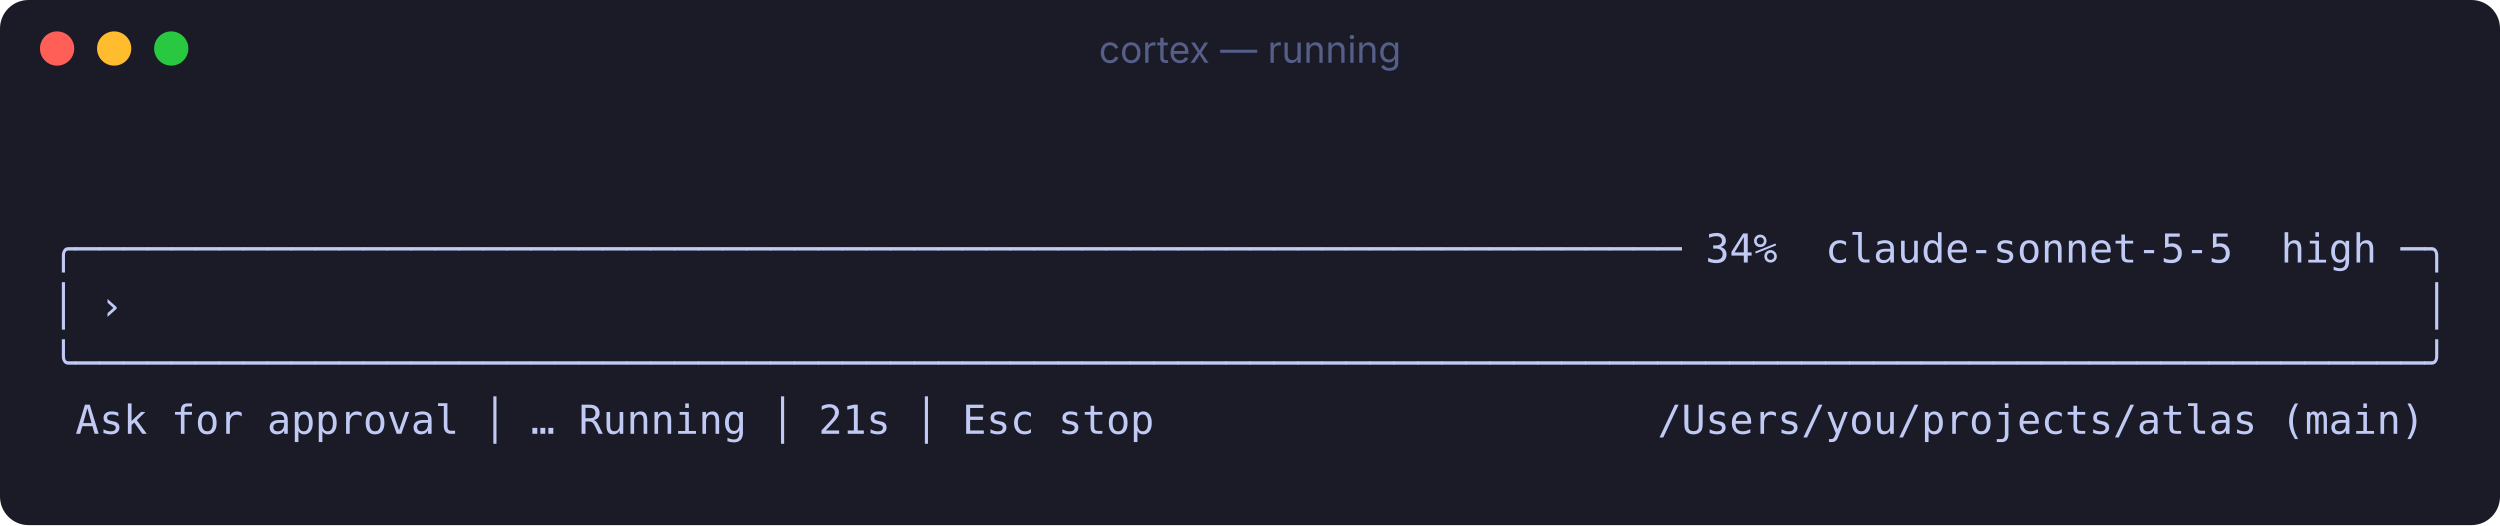
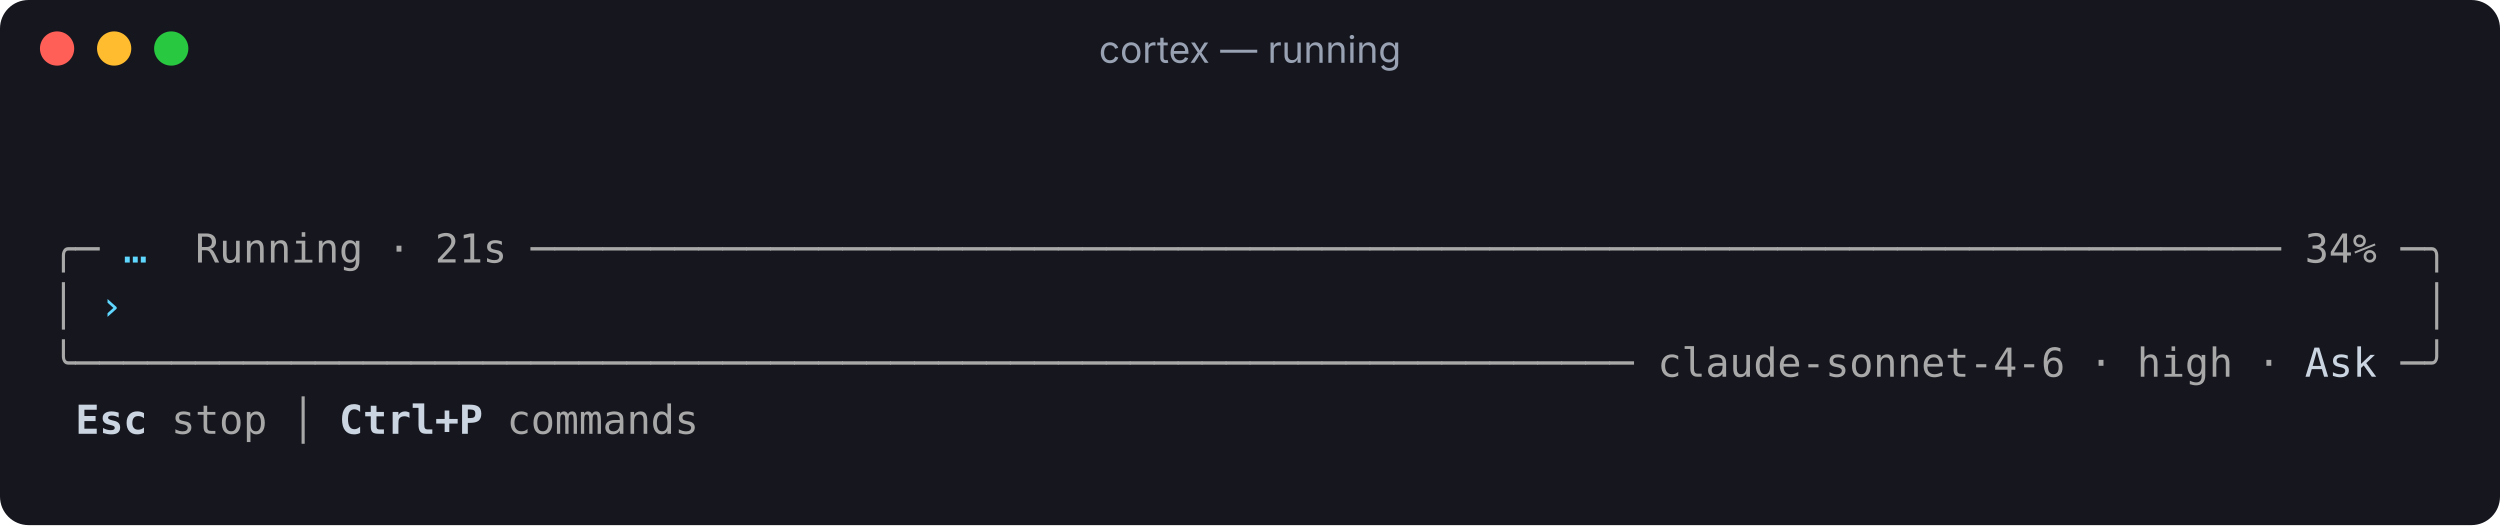
<svg xmlns="http://www.w3.org/2000/svg" width="876" height="184" viewBox="0 0 876 184" role="img" aria-label="cortex — running">
-   <rect width="876" height="184" rx="10" fill="#1a1b26" />
+   <rect width="876" height="184" rx="10" fill="#15161e" />
  <circle cx="20" cy="17" r="6" fill="#ff5f57" />
  <circle cx="40" cy="17" r="6" fill="#febc2e" />
  <circle cx="60" cy="17" r="6" fill="#28c840" />
-   <text x="438" y="22" text-anchor="middle" fill="#565f89" font-family="-apple-system, Segoe UI, sans-serif" font-size="13">cortex — running</text>
+   <text x="438" y="22" text-anchor="middle" fill="#98a2b3" font-family="-apple-system, Segoe UI, sans-serif" font-size="13">cortex — running</text>
  <g font-family="'SF Mono', Menlo, Consolas, 'DejaVu Sans Mono', 'PingFang SC', 'Noto Sans Mono CJK SC', monospace" font-size="14" xml:space="preserve">
-     <text x="18" y="92" fill="#c0caf5">╭</text>
-     <text x="26.4" y="92" fill="#c0caf5">─</text>
-     <text x="34.8" y="92" fill="#c0caf5">─</text>
-     <text x="43.2" y="92" fill="#c0caf5">─</text>
-     <text x="51.6" y="92" fill="#c0caf5">─</text>
-     <text x="60" y="92" fill="#c0caf5">─</text>
-     <text x="68.4" y="92" fill="#c0caf5">─</text>
-     <text x="76.8" y="92" fill="#c0caf5">─</text>
-     <text x="85.2" y="92" fill="#c0caf5">─</text>
-     <text x="93.6" y="92" fill="#c0caf5">─</text>
-     <text x="102" y="92" fill="#c0caf5">─</text>
-     <text x="110.4" y="92" fill="#c0caf5">─</text>
-     <text x="118.8" y="92" fill="#c0caf5">─</text>
-     <text x="127.2" y="92" fill="#c0caf5">─</text>
-     <text x="135.6" y="92" fill="#c0caf5">─</text>
-     <text x="144" y="92" fill="#c0caf5">─</text>
-     <text x="152.4" y="92" fill="#c0caf5">─</text>
-     <text x="160.8" y="92" fill="#c0caf5">─</text>
-     <text x="169.2" y="92" fill="#c0caf5">─</text>
-     <text x="177.6" y="92" fill="#c0caf5">─</text>
-     <text x="186" y="92" fill="#c0caf5">─</text>
-     <text x="194.4" y="92" fill="#c0caf5">─</text>
-     <text x="202.8" y="92" fill="#c0caf5">─</text>
-     <text x="211.2" y="92" fill="#c0caf5">─</text>
-     <text x="219.6" y="92" fill="#c0caf5">─</text>
-     <text x="228" y="92" fill="#c0caf5">─</text>
-     <text x="236.4" y="92" fill="#c0caf5">─</text>
-     <text x="244.8" y="92" fill="#c0caf5">─</text>
-     <text x="253.2" y="92" fill="#c0caf5">─</text>
-     <text x="261.6" y="92" fill="#c0caf5">─</text>
-     <text x="270" y="92" fill="#c0caf5">─</text>
-     <text x="278.4" y="92" fill="#c0caf5">─</text>
-     <text x="286.8" y="92" fill="#c0caf5">─</text>
-     <text x="295.2" y="92" fill="#c0caf5">─</text>
-     <text x="303.6" y="92" fill="#c0caf5">─</text>
-     <text x="312" y="92" fill="#c0caf5">─</text>
-     <text x="320.4" y="92" fill="#c0caf5">─</text>
-     <text x="328.8" y="92" fill="#c0caf5">─</text>
-     <text x="337.2" y="92" fill="#c0caf5">─</text>
-     <text x="345.6" y="92" fill="#c0caf5">─</text>
-     <text x="354" y="92" fill="#c0caf5">─</text>
-     <text x="362.4" y="92" fill="#c0caf5">─</text>
-     <text x="370.8" y="92" fill="#c0caf5">─</text>
-     <text x="379.2" y="92" fill="#c0caf5">─</text>
-     <text x="387.6" y="92" fill="#c0caf5">─</text>
-     <text x="396" y="92" fill="#c0caf5">─</text>
-     <text x="404.4" y="92" fill="#c0caf5">─</text>
-     <text x="412.8" y="92" fill="#c0caf5">─</text>
-     <text x="421.2" y="92" fill="#c0caf5">─</text>
-     <text x="429.6" y="92" fill="#c0caf5">─</text>
-     <text x="438" y="92" fill="#c0caf5">─</text>
-     <text x="446.4" y="92" fill="#c0caf5">─</text>
-     <text x="454.8" y="92" fill="#c0caf5">─</text>
-     <text x="463.2" y="92" fill="#c0caf5">─</text>
-     <text x="471.6" y="92" fill="#c0caf5">─</text>
-     <text x="480" y="92" fill="#c0caf5">─</text>
-     <text x="488.4" y="92" fill="#c0caf5">─</text>
-     <text x="496.8" y="92" fill="#c0caf5">─</text>
-     <text x="505.2" y="92" fill="#c0caf5">─</text>
-     <text x="513.6" y="92" fill="#c0caf5">─</text>
-     <text x="522" y="92" fill="#c0caf5">─</text>
-     <text x="530.4" y="92" fill="#c0caf5">─</text>
-     <text x="538.8" y="92" fill="#c0caf5">─</text>
-     <text x="547.2" y="92" fill="#c0caf5">─</text>
-     <text x="555.6" y="92" fill="#c0caf5">─</text>
-     <text x="564" y="92" fill="#c0caf5">─</text>
-     <text x="572.4" y="92" fill="#c0caf5">─</text>
-     <text x="580.8" y="92" fill="#c0caf5">─</text>
-     <text x="597.6" y="92" fill="#c0caf5">3</text>
-     <text x="606" y="92" fill="#c0caf5">4</text>
-     <text x="614.4" y="92" fill="#c0caf5">%</text>
-     <text x="639.6" y="92" fill="#c0caf5">c</text>
-     <text x="648" y="92" fill="#c0caf5">l</text>
-     <text x="656.4" y="92" fill="#c0caf5">a</text>
-     <text x="664.8" y="92" fill="#c0caf5">u</text>
-     <text x="673.2" y="92" fill="#c0caf5">d</text>
-     <text x="681.6" y="92" fill="#c0caf5">e</text>
-     <text x="690" y="92" fill="#c0caf5">-</text>
-     <text x="698.4" y="92" fill="#c0caf5">s</text>
-     <text x="706.8" y="92" fill="#c0caf5">o</text>
-     <text x="715.2" y="92" fill="#c0caf5">n</text>
-     <text x="723.6" y="92" fill="#c0caf5">n</text>
-     <text x="732" y="92" fill="#c0caf5">e</text>
-     <text x="740.4" y="92" fill="#c0caf5">t</text>
-     <text x="748.8" y="92" fill="#c0caf5">-</text>
-     <text x="757.2" y="92" fill="#c0caf5">5</text>
-     <text x="765.6" y="92" fill="#c0caf5">-</text>
-     <text x="774" y="92" fill="#c0caf5">5</text>
-     <text x="799.2" y="92" fill="#c0caf5">h</text>
-     <text x="807.6" y="92" fill="#c0caf5">i</text>
-     <text x="816" y="92" fill="#c0caf5">g</text>
-     <text x="824.4" y="92" fill="#c0caf5">h</text>
-     <text x="841.2" y="92" fill="#c0caf5">─</text>
-     <text x="849.6" y="92" fill="#c0caf5">╮</text>
-     <text x="18" y="112" fill="#c0caf5">│</text>
-     <text x="34.8" y="112" fill="#c0caf5">›</text>
-     <text x="849.6" y="112" fill="#c0caf5">│</text>
-     <text x="18" y="132" fill="#c0caf5">╰</text>
-     <text x="26.4" y="132" fill="#c0caf5">─</text>
-     <text x="34.8" y="132" fill="#c0caf5">─</text>
-     <text x="43.2" y="132" fill="#c0caf5">─</text>
-     <text x="51.6" y="132" fill="#c0caf5">─</text>
-     <text x="60" y="132" fill="#c0caf5">─</text>
-     <text x="68.4" y="132" fill="#c0caf5">─</text>
-     <text x="76.8" y="132" fill="#c0caf5">─</text>
-     <text x="85.2" y="132" fill="#c0caf5">─</text>
-     <text x="93.6" y="132" fill="#c0caf5">─</text>
-     <text x="102" y="132" fill="#c0caf5">─</text>
-     <text x="110.4" y="132" fill="#c0caf5">─</text>
-     <text x="118.8" y="132" fill="#c0caf5">─</text>
-     <text x="127.2" y="132" fill="#c0caf5">─</text>
-     <text x="135.6" y="132" fill="#c0caf5">─</text>
-     <text x="144" y="132" fill="#c0caf5">─</text>
-     <text x="152.4" y="132" fill="#c0caf5">─</text>
-     <text x="160.8" y="132" fill="#c0caf5">─</text>
-     <text x="169.2" y="132" fill="#c0caf5">─</text>
-     <text x="177.6" y="132" fill="#c0caf5">─</text>
-     <text x="186" y="132" fill="#c0caf5">─</text>
-     <text x="194.4" y="132" fill="#c0caf5">─</text>
-     <text x="202.8" y="132" fill="#c0caf5">─</text>
-     <text x="211.2" y="132" fill="#c0caf5">─</text>
-     <text x="219.6" y="132" fill="#c0caf5">─</text>
-     <text x="228" y="132" fill="#c0caf5">─</text>
-     <text x="236.4" y="132" fill="#c0caf5">─</text>
-     <text x="244.8" y="132" fill="#c0caf5">─</text>
-     <text x="253.2" y="132" fill="#c0caf5">─</text>
-     <text x="261.6" y="132" fill="#c0caf5">─</text>
-     <text x="270" y="132" fill="#c0caf5">─</text>
-     <text x="278.4" y="132" fill="#c0caf5">─</text>
-     <text x="286.8" y="132" fill="#c0caf5">─</text>
-     <text x="295.2" y="132" fill="#c0caf5">─</text>
-     <text x="303.6" y="132" fill="#c0caf5">─</text>
-     <text x="312" y="132" fill="#c0caf5">─</text>
-     <text x="320.4" y="132" fill="#c0caf5">─</text>
-     <text x="328.8" y="132" fill="#c0caf5">─</text>
-     <text x="337.2" y="132" fill="#c0caf5">─</text>
-     <text x="345.6" y="132" fill="#c0caf5">─</text>
-     <text x="354" y="132" fill="#c0caf5">─</text>
-     <text x="362.4" y="132" fill="#c0caf5">─</text>
-     <text x="370.8" y="132" fill="#c0caf5">─</text>
-     <text x="379.2" y="132" fill="#c0caf5">─</text>
-     <text x="387.6" y="132" fill="#c0caf5">─</text>
-     <text x="396" y="132" fill="#c0caf5">─</text>
-     <text x="404.4" y="132" fill="#c0caf5">─</text>
-     <text x="412.8" y="132" fill="#c0caf5">─</text>
-     <text x="421.2" y="132" fill="#c0caf5">─</text>
-     <text x="429.6" y="132" fill="#c0caf5">─</text>
-     <text x="438" y="132" fill="#c0caf5">─</text>
-     <text x="446.4" y="132" fill="#c0caf5">─</text>
-     <text x="454.8" y="132" fill="#c0caf5">─</text>
-     <text x="463.2" y="132" fill="#c0caf5">─</text>
-     <text x="471.6" y="132" fill="#c0caf5">─</text>
-     <text x="480" y="132" fill="#c0caf5">─</text>
-     <text x="488.4" y="132" fill="#c0caf5">─</text>
-     <text x="496.8" y="132" fill="#c0caf5">─</text>
-     <text x="505.2" y="132" fill="#c0caf5">─</text>
-     <text x="513.6" y="132" fill="#c0caf5">─</text>
-     <text x="522" y="132" fill="#c0caf5">─</text>
-     <text x="530.4" y="132" fill="#c0caf5">─</text>
-     <text x="538.8" y="132" fill="#c0caf5">─</text>
-     <text x="547.2" y="132" fill="#c0caf5">─</text>
-     <text x="555.6" y="132" fill="#c0caf5">─</text>
-     <text x="564" y="132" fill="#c0caf5">─</text>
-     <text x="572.4" y="132" fill="#c0caf5">─</text>
-     <text x="580.8" y="132" fill="#c0caf5">─</text>
-     <text x="589.2" y="132" fill="#c0caf5">─</text>
-     <text x="597.6" y="132" fill="#c0caf5">─</text>
-     <text x="606" y="132" fill="#c0caf5">─</text>
-     <text x="614.4" y="132" fill="#c0caf5">─</text>
-     <text x="622.8" y="132" fill="#c0caf5">─</text>
-     <text x="631.2" y="132" fill="#c0caf5">─</text>
-     <text x="639.6" y="132" fill="#c0caf5">─</text>
-     <text x="648" y="132" fill="#c0caf5">─</text>
-     <text x="656.4" y="132" fill="#c0caf5">─</text>
-     <text x="664.8" y="132" fill="#c0caf5">─</text>
-     <text x="673.2" y="132" fill="#c0caf5">─</text>
-     <text x="681.6" y="132" fill="#c0caf5">─</text>
-     <text x="690" y="132" fill="#c0caf5">─</text>
-     <text x="698.4" y="132" fill="#c0caf5">─</text>
-     <text x="706.8" y="132" fill="#c0caf5">─</text>
-     <text x="715.2" y="132" fill="#c0caf5">─</text>
-     <text x="723.6" y="132" fill="#c0caf5">─</text>
-     <text x="732" y="132" fill="#c0caf5">─</text>
-     <text x="740.4" y="132" fill="#c0caf5">─</text>
-     <text x="748.8" y="132" fill="#c0caf5">─</text>
-     <text x="757.2" y="132" fill="#c0caf5">─</text>
-     <text x="765.6" y="132" fill="#c0caf5">─</text>
-     <text x="774" y="132" fill="#c0caf5">─</text>
-     <text x="782.4" y="132" fill="#c0caf5">─</text>
-     <text x="790.8" y="132" fill="#c0caf5">─</text>
-     <text x="799.2" y="132" fill="#c0caf5">─</text>
-     <text x="807.6" y="132" fill="#c0caf5">─</text>
-     <text x="816" y="132" fill="#c0caf5">─</text>
-     <text x="824.4" y="132" fill="#c0caf5">─</text>
-     <text x="832.8" y="132" fill="#c0caf5">─</text>
-     <text x="841.2" y="132" fill="#c0caf5">─</text>
-     <text x="849.6" y="132" fill="#c0caf5">╯</text>
-     <text x="26.4" y="152" fill="#c0caf5">A</text>
-     <text x="34.8" y="152" fill="#c0caf5">s</text>
-     <text x="43.2" y="152" fill="#c0caf5">k</text>
-     <text x="60" y="152" fill="#c0caf5">f</text>
-     <text x="68.4" y="152" fill="#c0caf5">o</text>
-     <text x="76.8" y="152" fill="#c0caf5">r</text>
-     <text x="93.6" y="152" fill="#c0caf5">a</text>
-     <text x="102" y="152" fill="#c0caf5">p</text>
-     <text x="110.4" y="152" fill="#c0caf5">p</text>
-     <text x="118.8" y="152" fill="#c0caf5">r</text>
-     <text x="127.2" y="152" fill="#c0caf5">o</text>
-     <text x="135.6" y="152" fill="#c0caf5">v</text>
-     <text x="144" y="152" fill="#c0caf5">a</text>
-     <text x="152.4" y="152" fill="#c0caf5">l</text>
-     <text x="169.2" y="152" fill="#c0caf5">│</text>
-     <text x="186" y="152" fill="#c0caf5">…</text>
-     <text x="202.8" y="152" fill="#c0caf5">R</text>
-     <text x="211.2" y="152" fill="#c0caf5">u</text>
-     <text x="219.6" y="152" fill="#c0caf5">n</text>
-     <text x="228" y="152" fill="#c0caf5">n</text>
-     <text x="236.4" y="152" fill="#c0caf5">i</text>
-     <text x="244.8" y="152" fill="#c0caf5">n</text>
-     <text x="253.2" y="152" fill="#c0caf5">g</text>
-     <text x="270" y="152" fill="#c0caf5">│</text>
-     <text x="286.8" y="152" fill="#c0caf5">2</text>
-     <text x="295.2" y="152" fill="#c0caf5">1</text>
-     <text x="303.6" y="152" fill="#c0caf5">s</text>
-     <text x="320.4" y="152" fill="#c0caf5">│</text>
-     <text x="337.2" y="152" fill="#c0caf5">E</text>
-     <text x="345.6" y="152" fill="#c0caf5">s</text>
-     <text x="354" y="152" fill="#c0caf5">c</text>
-     <text x="370.8" y="152" fill="#c0caf5">s</text>
-     <text x="379.2" y="152" fill="#c0caf5">t</text>
-     <text x="387.6" y="152" fill="#c0caf5">o</text>
-     <text x="396" y="152" fill="#c0caf5">p</text>
-     <text x="580.8" y="152" fill="#c0caf5">/</text>
-     <text x="589.2" y="152" fill="#c0caf5">U</text>
-     <text x="597.6" y="152" fill="#c0caf5">s</text>
-     <text x="606" y="152" fill="#c0caf5">e</text>
-     <text x="614.4" y="152" fill="#c0caf5">r</text>
-     <text x="622.8" y="152" fill="#c0caf5">s</text>
-     <text x="631.2" y="152" fill="#c0caf5">/</text>
-     <text x="639.6" y="152" fill="#c0caf5">y</text>
-     <text x="648" y="152" fill="#c0caf5">o</text>
-     <text x="656.4" y="152" fill="#c0caf5">u</text>
-     <text x="664.8" y="152" fill="#c0caf5">/</text>
-     <text x="673.2" y="152" fill="#c0caf5">p</text>
-     <text x="681.6" y="152" fill="#c0caf5">r</text>
-     <text x="690" y="152" fill="#c0caf5">o</text>
-     <text x="698.4" y="152" fill="#c0caf5">j</text>
-     <text x="706.8" y="152" fill="#c0caf5">e</text>
-     <text x="715.2" y="152" fill="#c0caf5">c</text>
-     <text x="723.6" y="152" fill="#c0caf5">t</text>
-     <text x="732" y="152" fill="#c0caf5">s</text>
-     <text x="740.4" y="152" fill="#c0caf5">/</text>
-     <text x="748.8" y="152" fill="#c0caf5">a</text>
-     <text x="757.2" y="152" fill="#c0caf5">t</text>
-     <text x="765.6" y="152" fill="#c0caf5">l</text>
-     <text x="774" y="152" fill="#c0caf5">a</text>
-     <text x="782.4" y="152" fill="#c0caf5">s</text>
-     <text x="799.2" y="152" fill="#c0caf5">(</text>
-     <text x="807.6" y="152" fill="#c0caf5">m</text>
-     <text x="816" y="152" fill="#c0caf5">a</text>
-     <text x="824.4" y="152" fill="#c0caf5">i</text>
-     <text x="832.8" y="152" fill="#c0caf5">n</text>
-     <text x="841.2" y="152" fill="#c0caf5">)</text>
+     <text x="18" y="92" fill="#a8a8a8">╭</text>
+     <text x="26.4" y="92" fill="#a8a8a8">─</text>
+     <text x="43.2" y="92" fill="#5fd7ff">…</text>
+     <text x="68.4" y="92" fill="#a8a8a8">R</text>
+     <text x="76.8" y="92" fill="#a8a8a8">u</text>
+     <text x="85.2" y="92" fill="#a8a8a8">n</text>
+     <text x="93.6" y="92" fill="#a8a8a8">n</text>
+     <text x="102" y="92" fill="#a8a8a8">i</text>
+     <text x="110.4" y="92" fill="#a8a8a8">n</text>
+     <text x="118.8" y="92" fill="#a8a8a8">g</text>
+     <text x="135.6" y="92" fill="#a8a8a8">·</text>
+     <text x="152.4" y="92" fill="#a8a8a8">2</text>
+     <text x="160.8" y="92" fill="#a8a8a8">1</text>
+     <text x="169.2" y="92" fill="#a8a8a8">s</text>
+     <text x="186" y="92" fill="#a8a8a8">─</text>
+     <text x="194.4" y="92" fill="#a8a8a8">─</text>
+     <text x="202.8" y="92" fill="#a8a8a8">─</text>
+     <text x="211.2" y="92" fill="#a8a8a8">─</text>
+     <text x="219.6" y="92" fill="#a8a8a8">─</text>
+     <text x="228" y="92" fill="#a8a8a8">─</text>
+     <text x="236.4" y="92" fill="#a8a8a8">─</text>
+     <text x="244.8" y="92" fill="#a8a8a8">─</text>
+     <text x="253.2" y="92" fill="#a8a8a8">─</text>
+     <text x="261.6" y="92" fill="#a8a8a8">─</text>
+     <text x="270" y="92" fill="#a8a8a8">─</text>
+     <text x="278.4" y="92" fill="#a8a8a8">─</text>
+     <text x="286.8" y="92" fill="#a8a8a8">─</text>
+     <text x="295.2" y="92" fill="#a8a8a8">─</text>
+     <text x="303.6" y="92" fill="#a8a8a8">─</text>
+     <text x="312" y="92" fill="#a8a8a8">─</text>
+     <text x="320.4" y="92" fill="#a8a8a8">─</text>
+     <text x="328.8" y="92" fill="#a8a8a8">─</text>
+     <text x="337.2" y="92" fill="#a8a8a8">─</text>
+     <text x="345.6" y="92" fill="#a8a8a8">─</text>
+     <text x="354" y="92" fill="#a8a8a8">─</text>
+     <text x="362.4" y="92" fill="#a8a8a8">─</text>
+     <text x="370.8" y="92" fill="#a8a8a8">─</text>
+     <text x="379.2" y="92" fill="#a8a8a8">─</text>
+     <text x="387.6" y="92" fill="#a8a8a8">─</text>
+     <text x="396" y="92" fill="#a8a8a8">─</text>
+     <text x="404.4" y="92" fill="#a8a8a8">─</text>
+     <text x="412.8" y="92" fill="#a8a8a8">─</text>
+     <text x="421.2" y="92" fill="#a8a8a8">─</text>
+     <text x="429.6" y="92" fill="#a8a8a8">─</text>
+     <text x="438" y="92" fill="#a8a8a8">─</text>
+     <text x="446.4" y="92" fill="#a8a8a8">─</text>
+     <text x="454.8" y="92" fill="#a8a8a8">─</text>
+     <text x="463.2" y="92" fill="#a8a8a8">─</text>
+     <text x="471.6" y="92" fill="#a8a8a8">─</text>
+     <text x="480" y="92" fill="#a8a8a8">─</text>
+     <text x="488.4" y="92" fill="#a8a8a8">─</text>
+     <text x="496.8" y="92" fill="#a8a8a8">─</text>
+     <text x="505.2" y="92" fill="#a8a8a8">─</text>
+     <text x="513.6" y="92" fill="#a8a8a8">─</text>
+     <text x="522" y="92" fill="#a8a8a8">─</text>
+     <text x="530.4" y="92" fill="#a8a8a8">─</text>
+     <text x="538.8" y="92" fill="#a8a8a8">─</text>
+     <text x="547.2" y="92" fill="#a8a8a8">─</text>
+     <text x="555.6" y="92" fill="#a8a8a8">─</text>
+     <text x="564" y="92" fill="#a8a8a8">─</text>
+     <text x="572.4" y="92" fill="#a8a8a8">─</text>
+     <text x="580.8" y="92" fill="#a8a8a8">─</text>
+     <text x="589.2" y="92" fill="#a8a8a8">─</text>
+     <text x="597.6" y="92" fill="#a8a8a8">─</text>
+     <text x="606" y="92" fill="#a8a8a8">─</text>
+     <text x="614.4" y="92" fill="#a8a8a8">─</text>
+     <text x="622.8" y="92" fill="#a8a8a8">─</text>
+     <text x="631.2" y="92" fill="#a8a8a8">─</text>
+     <text x="639.6" y="92" fill="#a8a8a8">─</text>
+     <text x="648" y="92" fill="#a8a8a8">─</text>
+     <text x="656.4" y="92" fill="#a8a8a8">─</text>
+     <text x="664.8" y="92" fill="#a8a8a8">─</text>
+     <text x="673.2" y="92" fill="#a8a8a8">─</text>
+     <text x="681.6" y="92" fill="#a8a8a8">─</text>
+     <text x="690" y="92" fill="#a8a8a8">─</text>
+     <text x="698.4" y="92" fill="#a8a8a8">─</text>
+     <text x="706.8" y="92" fill="#a8a8a8">─</text>
+     <text x="715.2" y="92" fill="#a8a8a8">─</text>
+     <text x="723.6" y="92" fill="#a8a8a8">─</text>
+     <text x="732" y="92" fill="#a8a8a8">─</text>
+     <text x="740.4" y="92" fill="#a8a8a8">─</text>
+     <text x="748.8" y="92" fill="#a8a8a8">─</text>
+     <text x="757.2" y="92" fill="#a8a8a8">─</text>
+     <text x="765.6" y="92" fill="#a8a8a8">─</text>
+     <text x="774" y="92" fill="#a8a8a8">─</text>
+     <text x="782.4" y="92" fill="#a8a8a8">─</text>
+     <text x="790.8" y="92" fill="#a8a8a8">─</text>
+     <text x="807.6" y="92" fill="#a8a8a8">3</text>
+     <text x="816" y="92" fill="#a8a8a8">4</text>
+     <text x="824.4" y="92" fill="#a8a8a8">%</text>
+     <text x="841.2" y="92" fill="#a8a8a8">─</text>
+     <text x="849.6" y="92" fill="#a8a8a8">╮</text>
+     <text x="18" y="112" fill="#a8a8a8">│</text>
+     <text x="34.8" y="112" fill="#5fd7ff">›</text>
+     <text x="849.6" y="112" fill="#a8a8a8">│</text>
+     <text x="18" y="132" fill="#a8a8a8">╰</text>
+     <text x="26.4" y="132" fill="#a8a8a8">─</text>
+     <text x="34.8" y="132" fill="#a8a8a8">─</text>
+     <text x="43.2" y="132" fill="#a8a8a8">─</text>
+     <text x="51.6" y="132" fill="#a8a8a8">─</text>
+     <text x="60" y="132" fill="#a8a8a8">─</text>
+     <text x="68.4" y="132" fill="#a8a8a8">─</text>
+     <text x="76.8" y="132" fill="#a8a8a8">─</text>
+     <text x="85.2" y="132" fill="#a8a8a8">─</text>
+     <text x="93.6" y="132" fill="#a8a8a8">─</text>
+     <text x="102" y="132" fill="#a8a8a8">─</text>
+     <text x="110.4" y="132" fill="#a8a8a8">─</text>
+     <text x="118.8" y="132" fill="#a8a8a8">─</text>
+     <text x="127.2" y="132" fill="#a8a8a8">─</text>
+     <text x="135.6" y="132" fill="#a8a8a8">─</text>
+     <text x="144" y="132" fill="#a8a8a8">─</text>
+     <text x="152.4" y="132" fill="#a8a8a8">─</text>
+     <text x="160.8" y="132" fill="#a8a8a8">─</text>
+     <text x="169.2" y="132" fill="#a8a8a8">─</text>
+     <text x="177.6" y="132" fill="#a8a8a8">─</text>
+     <text x="186" y="132" fill="#a8a8a8">─</text>
+     <text x="194.4" y="132" fill="#a8a8a8">─</text>
+     <text x="202.8" y="132" fill="#a8a8a8">─</text>
+     <text x="211.2" y="132" fill="#a8a8a8">─</text>
+     <text x="219.6" y="132" fill="#a8a8a8">─</text>
+     <text x="228" y="132" fill="#a8a8a8">─</text>
+     <text x="236.4" y="132" fill="#a8a8a8">─</text>
+     <text x="244.8" y="132" fill="#a8a8a8">─</text>
+     <text x="253.2" y="132" fill="#a8a8a8">─</text>
+     <text x="261.6" y="132" fill="#a8a8a8">─</text>
+     <text x="270" y="132" fill="#a8a8a8">─</text>
+     <text x="278.4" y="132" fill="#a8a8a8">─</text>
+     <text x="286.8" y="132" fill="#a8a8a8">─</text>
+     <text x="295.2" y="132" fill="#a8a8a8">─</text>
+     <text x="303.6" y="132" fill="#a8a8a8">─</text>
+     <text x="312" y="132" fill="#a8a8a8">─</text>
+     <text x="320.4" y="132" fill="#a8a8a8">─</text>
+     <text x="328.8" y="132" fill="#a8a8a8">─</text>
+     <text x="337.2" y="132" fill="#a8a8a8">─</text>
+     <text x="345.6" y="132" fill="#a8a8a8">─</text>
+     <text x="354" y="132" fill="#a8a8a8">─</text>
+     <text x="362.4" y="132" fill="#a8a8a8">─</text>
+     <text x="370.8" y="132" fill="#a8a8a8">─</text>
+     <text x="379.2" y="132" fill="#a8a8a8">─</text>
+     <text x="387.6" y="132" fill="#a8a8a8">─</text>
+     <text x="396" y="132" fill="#a8a8a8">─</text>
+     <text x="404.4" y="132" fill="#a8a8a8">─</text>
+     <text x="412.8" y="132" fill="#a8a8a8">─</text>
+     <text x="421.2" y="132" fill="#a8a8a8">─</text>
+     <text x="429.6" y="132" fill="#a8a8a8">─</text>
+     <text x="438" y="132" fill="#a8a8a8">─</text>
+     <text x="446.4" y="132" fill="#a8a8a8">─</text>
+     <text x="454.8" y="132" fill="#a8a8a8">─</text>
+     <text x="463.2" y="132" fill="#a8a8a8">─</text>
+     <text x="471.6" y="132" fill="#a8a8a8">─</text>
+     <text x="480" y="132" fill="#a8a8a8">─</text>
+     <text x="488.4" y="132" fill="#a8a8a8">─</text>
+     <text x="496.8" y="132" fill="#a8a8a8">─</text>
+     <text x="505.2" y="132" fill="#a8a8a8">─</text>
+     <text x="513.6" y="132" fill="#a8a8a8">─</text>
+     <text x="522" y="132" fill="#a8a8a8">─</text>
+     <text x="530.4" y="132" fill="#a8a8a8">─</text>
+     <text x="538.8" y="132" fill="#a8a8a8">─</text>
+     <text x="547.2" y="132" fill="#a8a8a8">─</text>
+     <text x="555.6" y="132" fill="#a8a8a8">─</text>
+     <text x="564" y="132" fill="#a8a8a8">─</text>
+     <text x="580.8" y="132" fill="#a8a8a8">c</text>
+     <text x="589.2" y="132" fill="#a8a8a8">l</text>
+     <text x="597.6" y="132" fill="#a8a8a8">a</text>
+     <text x="606" y="132" fill="#a8a8a8">u</text>
+     <text x="614.4" y="132" fill="#a8a8a8">d</text>
+     <text x="622.8" y="132" fill="#a8a8a8">e</text>
+     <text x="631.2" y="132" fill="#a8a8a8">-</text>
+     <text x="639.6" y="132" fill="#a8a8a8">s</text>
+     <text x="648" y="132" fill="#a8a8a8">o</text>
+     <text x="656.4" y="132" fill="#a8a8a8">n</text>
+     <text x="664.8" y="132" fill="#a8a8a8">n</text>
+     <text x="673.2" y="132" fill="#a8a8a8">e</text>
+     <text x="681.6" y="132" fill="#a8a8a8">t</text>
+     <text x="690" y="132" fill="#a8a8a8">-</text>
+     <text x="698.4" y="132" fill="#a8a8a8">4</text>
+     <text x="706.8" y="132" fill="#a8a8a8">-</text>
+     <text x="715.2" y="132" fill="#a8a8a8">6</text>
+     <text x="732" y="132" fill="#a8a8a8">·</text>
+     <text x="748.8" y="132" fill="#a8a8a8">h</text>
+     <text x="757.2" y="132" fill="#a8a8a8">i</text>
+     <text x="765.6" y="132" fill="#a8a8a8">g</text>
+     <text x="774" y="132" fill="#a8a8a8">h</text>
+     <text x="790.8" y="132" fill="#a8a8a8">·</text>
+     <text x="807.6" y="132" fill="#cbd5e1">A</text>
+     <text x="816" y="132" fill="#cbd5e1">s</text>
+     <text x="824.4" y="132" fill="#cbd5e1">k</text>
+     <text x="841.2" y="132" fill="#a8a8a8">─</text>
+     <text x="849.6" y="132" fill="#a8a8a8">╯</text>
+     <text x="26.4" y="152" fill="#cbd5e1" font-weight="700">E</text>
+     <text x="34.8" y="152" fill="#cbd5e1" font-weight="700">s</text>
+     <text x="43.2" y="152" fill="#cbd5e1" font-weight="700">c</text>
+     <text x="60" y="152" fill="#a8a8a8">s</text>
+     <text x="68.4" y="152" fill="#a8a8a8">t</text>
+     <text x="76.8" y="152" fill="#a8a8a8">o</text>
+     <text x="85.2" y="152" fill="#a8a8a8">p</text>
+     <text x="102" y="152" fill="#a8a8a8">│</text>
+     <text x="118.8" y="152" fill="#cbd5e1" font-weight="700">C</text>
+     <text x="127.2" y="152" fill="#cbd5e1" font-weight="700">t</text>
+     <text x="135.6" y="152" fill="#cbd5e1" font-weight="700">r</text>
+     <text x="144" y="152" fill="#cbd5e1" font-weight="700">l</text>
+     <text x="152.4" y="152" fill="#cbd5e1" font-weight="700">+</text>
+     <text x="160.8" y="152" fill="#cbd5e1" font-weight="700">P</text>
+     <text x="177.6" y="152" fill="#a8a8a8">c</text>
+     <text x="186" y="152" fill="#a8a8a8">o</text>
+     <text x="194.4" y="152" fill="#a8a8a8">m</text>
+     <text x="202.8" y="152" fill="#a8a8a8">m</text>
+     <text x="211.2" y="152" fill="#a8a8a8">a</text>
+     <text x="219.6" y="152" fill="#a8a8a8">n</text>
+     <text x="228" y="152" fill="#a8a8a8">d</text>
+     <text x="236.4" y="152" fill="#a8a8a8">s</text>
  </g>
</svg>
